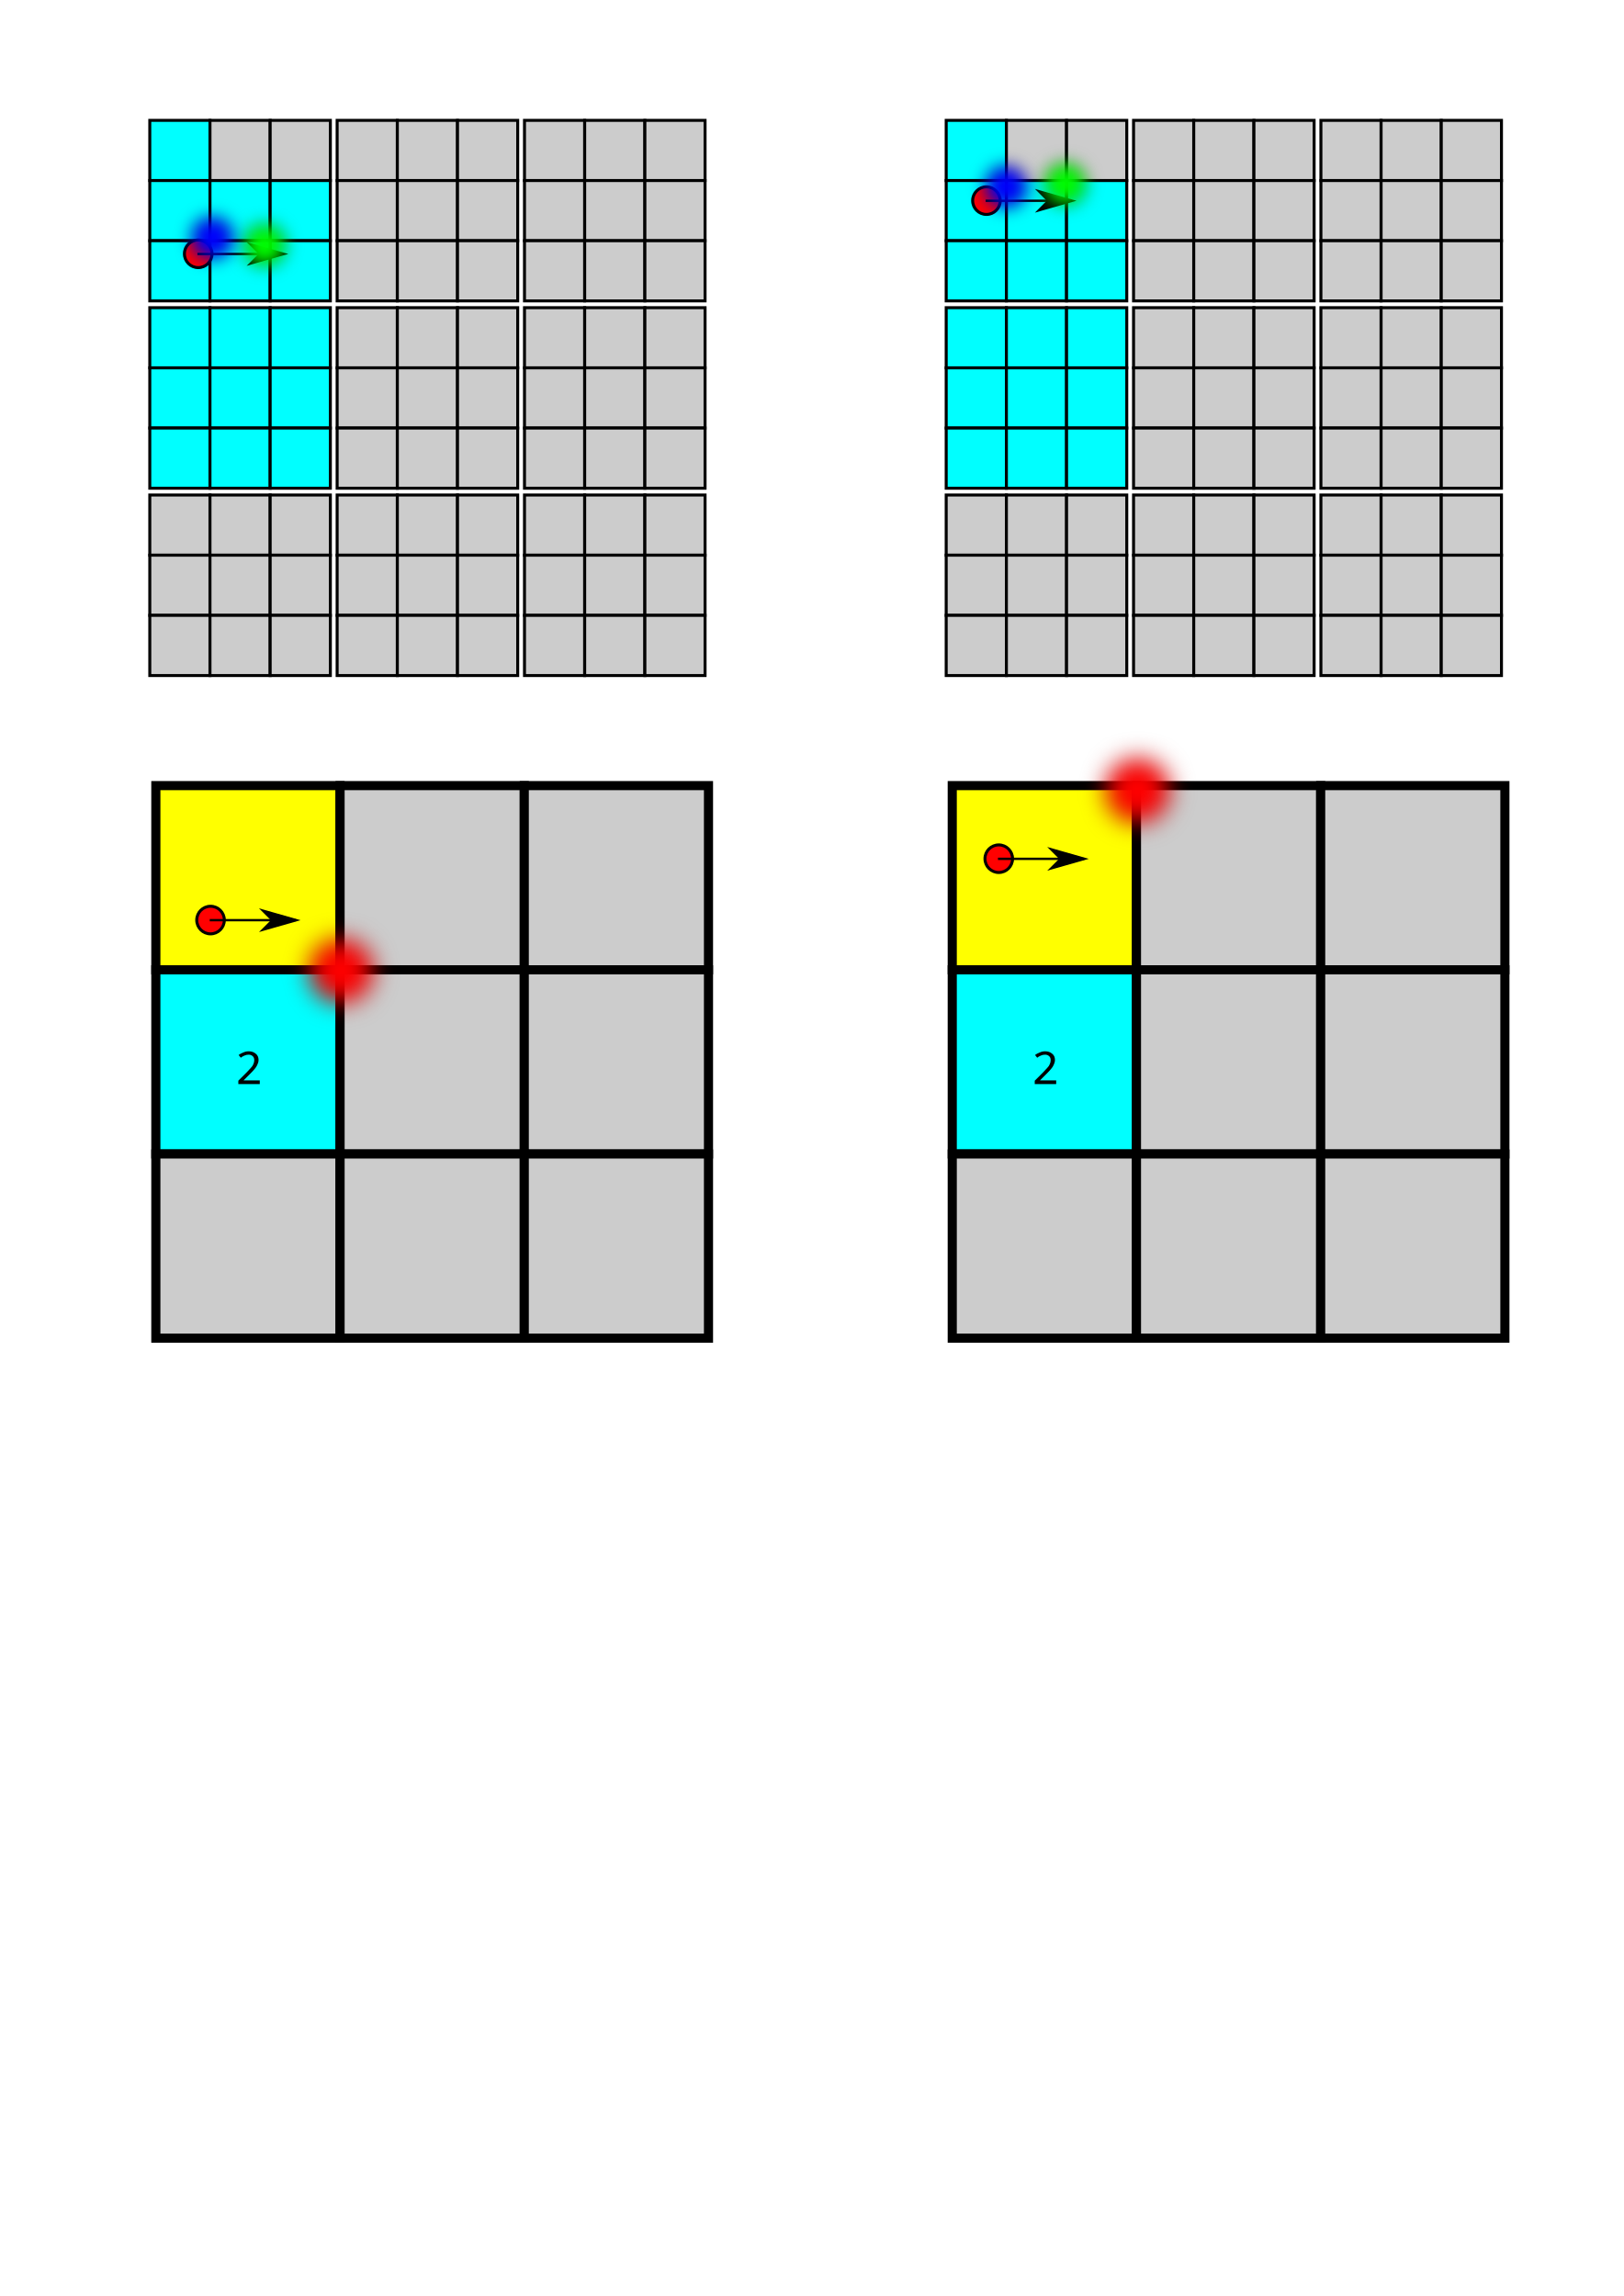
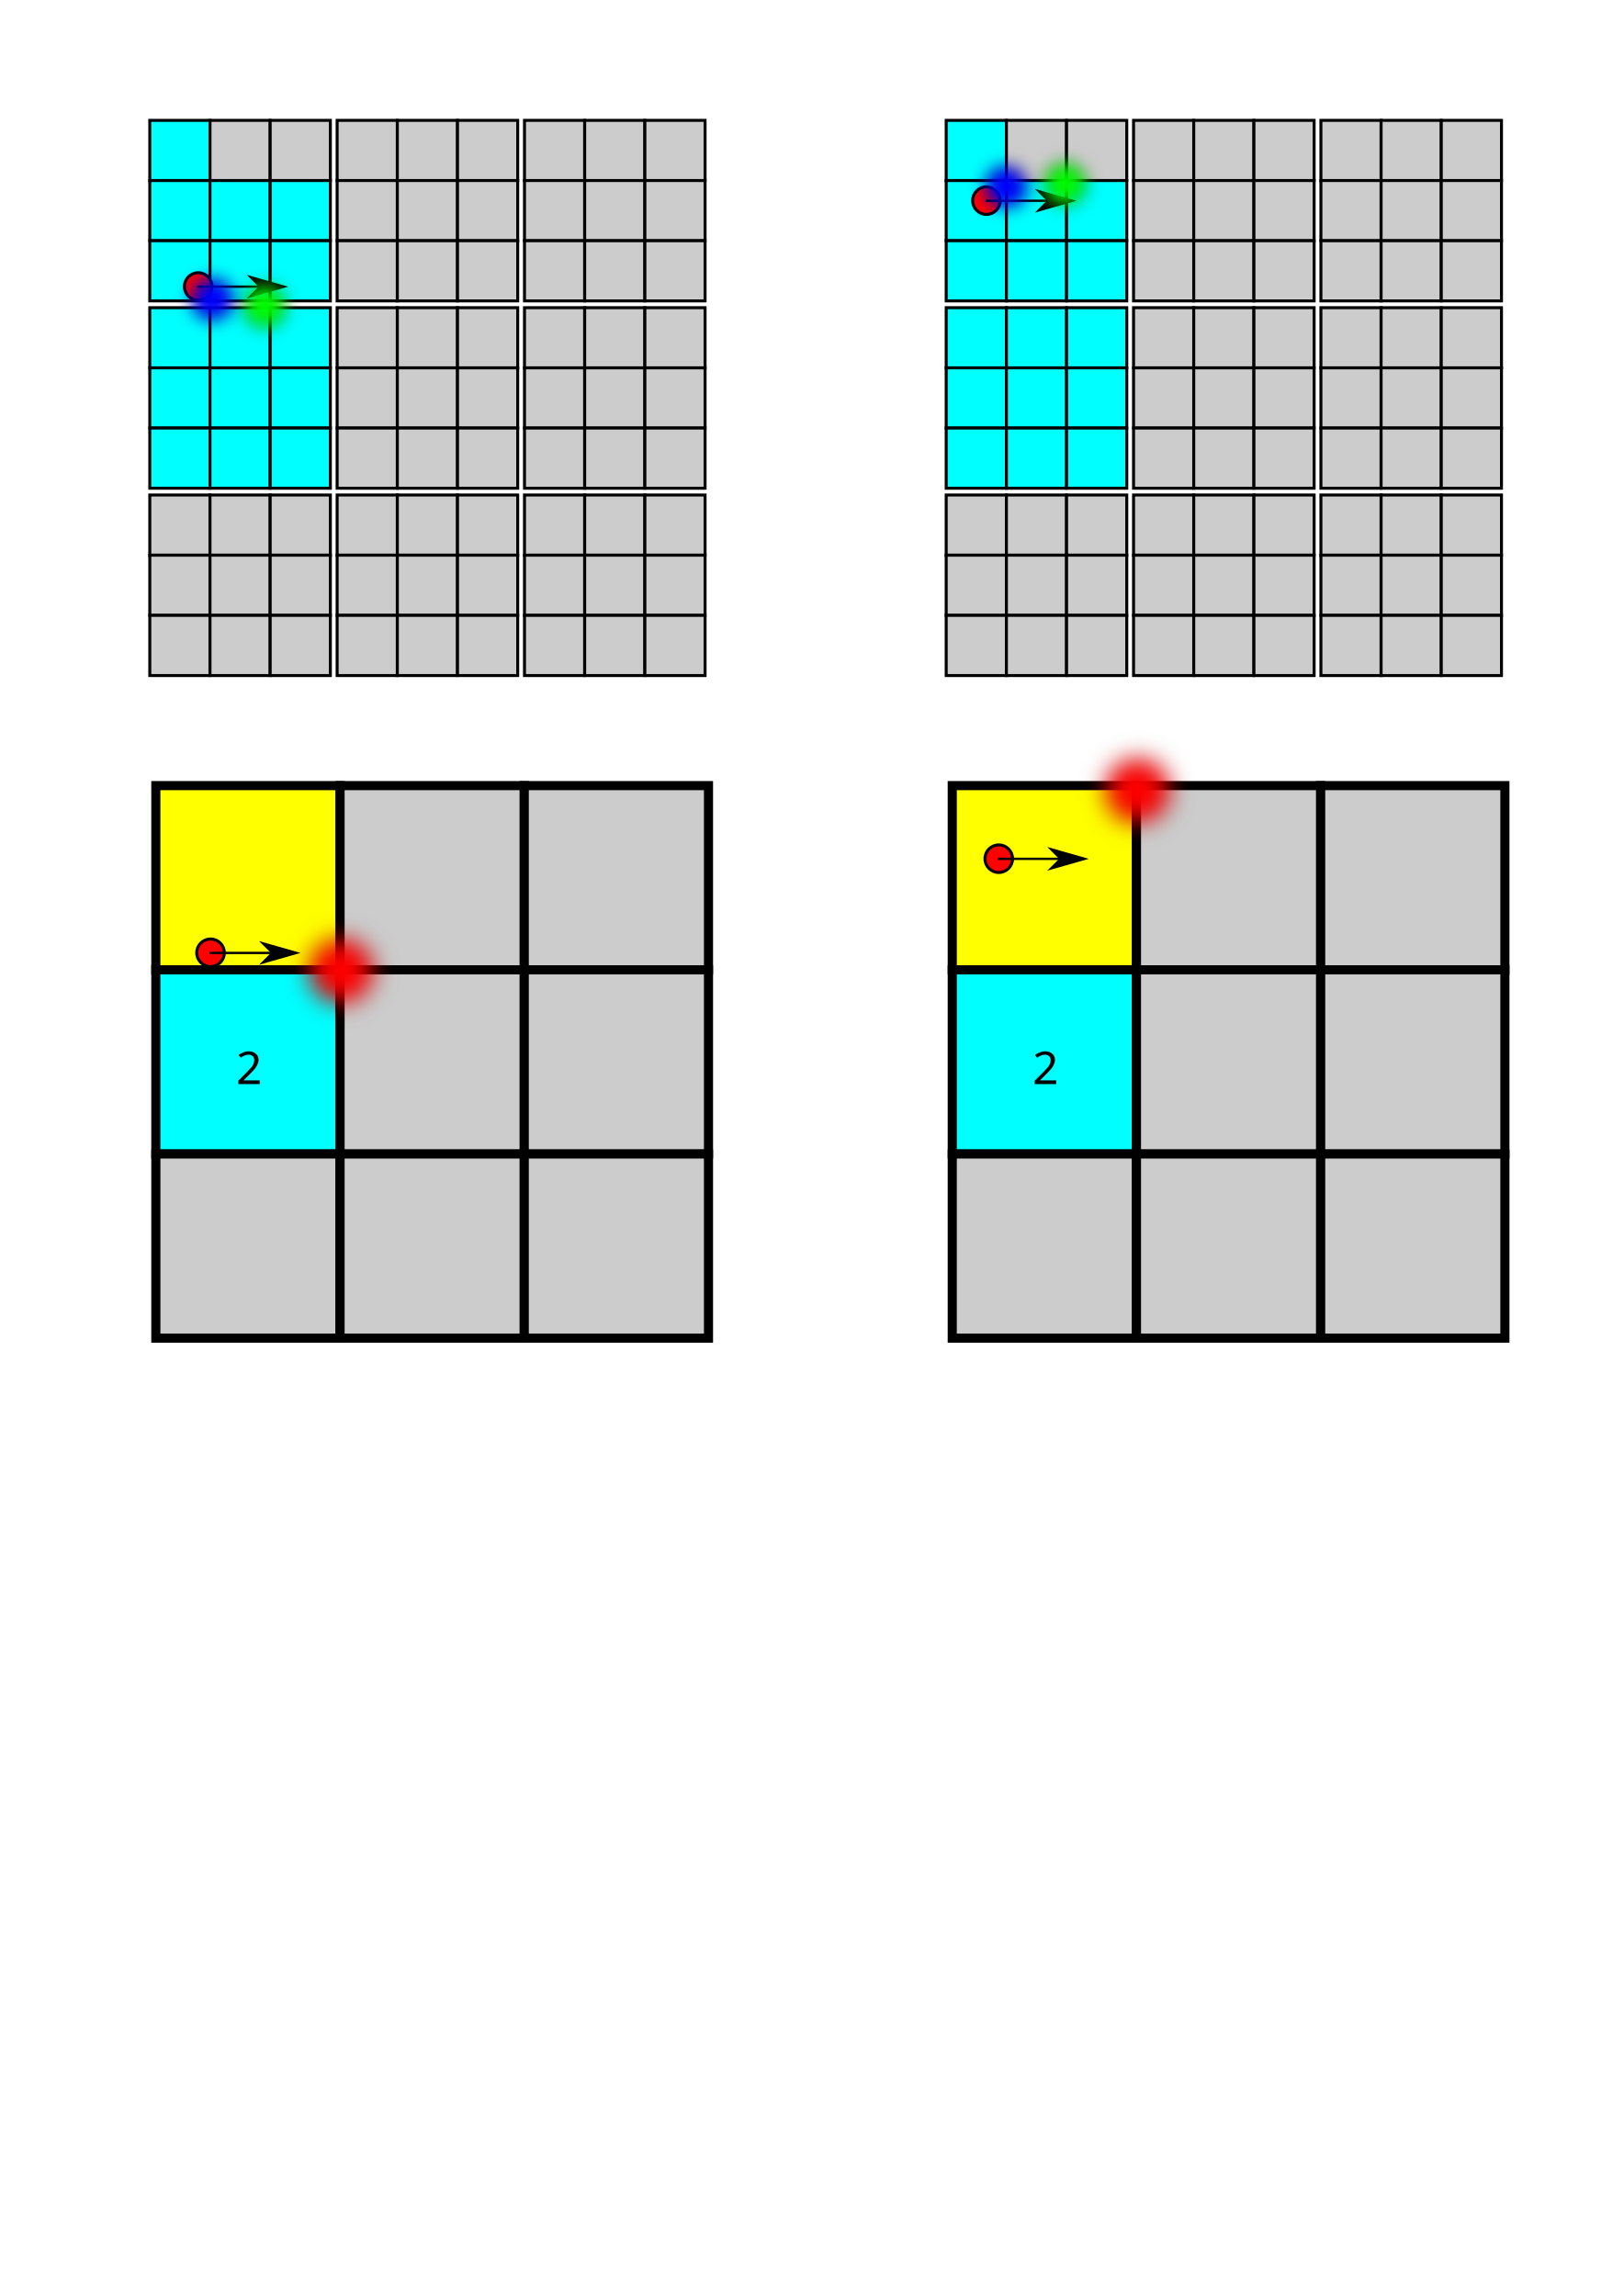
<svg xmlns="http://www.w3.org/2000/svg" width="210mm" height="297mm" viewBox="0 0 210 297" version="1.1" id="svg5">
  <defs id="defs2">
    <marker style="overflow:visible;" id="Arrow1Lend" refX="0.0" refY="0.0" orient="auto">
      <path transform="scale(0.8) rotate(180) translate(12.5,0)" style="fill-rule:evenodd;fill:context-stroke;stroke:context-stroke;stroke-width:1.0pt;" d="M 0.0,0.0 L 5.0,-5.0 L -12.5,0.0 L 5.0,5.0 L 0.0,0.0 z " id="path6634" />
    </marker>
    <marker style="overflow:visible" id="Arrow1Lend-2" refX="0" refY="0" orient="auto">
      <path transform="matrix(-0.8,0,0,-0.8,-10,0)" style="fill:context-stroke;fill-rule:evenodd;stroke:context-stroke;stroke-width:1pt" d="M 0,0 5,-5 -12.5,0 5,5 Z" id="path6634-2" />
    </marker>
    <marker style="overflow:visible" id="Arrow1Lend-2-5" refX="0" refY="0" orient="auto">
      <path transform="matrix(-0.8,0,0,-0.8,-10,0)" style="fill:context-stroke;fill-rule:evenodd;stroke:context-stroke;stroke-width:1pt" d="M 0,0 5,-5 -12.5,0 5,5 Z" id="path6634-2-9" />
    </marker>
    <filter style="color-interpolation-filters:sRGB" id="filter12536" x="-0.457" y="-0.457" width="1.915" height="1.915">
      <feGaussianBlur stdDeviation="0.6" id="feGaussianBlur12538" />
    </filter>
    <filter style="color-interpolation-filters:sRGB" id="filter13120" x="-0.498" y="-0.498" width="1.995" height="1.995">
      <feGaussianBlur stdDeviation="1.773" id="feGaussianBlur13122" />
    </filter>
    <marker style="overflow:visible" id="Arrow1Lend-2-3" refX="0" refY="0" orient="auto">
      <path transform="matrix(-0.8,0,0,-0.8,-10,0)" style="fill:context-stroke;fill-rule:evenodd;stroke:context-stroke;stroke-width:1pt" d="M 0,0 5,-5 -12.5,0 5,5 Z" id="path6634-2-5" />
    </marker>
    <marker style="overflow:visible" id="Arrow1Lend-2-5-6" refX="0" refY="0" orient="auto">
      <path transform="matrix(-0.8,0,0,-0.8,-10,0)" style="fill:context-stroke;fill-rule:evenodd;stroke:context-stroke;stroke-width:1pt" d="M 0,0 5,-5 -12.5,0 5,5 Z" id="path6634-2-9-2" />
    </marker>
    <filter style="color-interpolation-filters:sRGB" id="filter12536-9" x="-0.457" y="-0.457" width="1.915" height="1.915">
      <feGaussianBlur stdDeviation="0.6" id="feGaussianBlur12538-1" />
    </filter>
    <filter style="color-interpolation-filters:sRGB" id="filter13120-2" x="-0.498" y="-0.498" width="1.995" height="1.995">
      <feGaussianBlur stdDeviation="1.773" id="feGaussianBlur13122-7" />
    </filter>
    <filter style="color-interpolation-filters:sRGB" id="filter13120-2-7" x="-0.498" y="-0.498" width="1.995" height="1.995">
      <feGaussianBlur stdDeviation="1.773" id="feGaussianBlur13122-7-6" />
    </filter>
    <filter style="color-interpolation-filters:sRGB" id="filter13120-2-3" x="-0.498" y="-0.498" width="1.995" height="1.995">
      <feGaussianBlur stdDeviation="1.773" id="feGaussianBlur13122-7-65" />
    </filter>
  </defs>
  <g id="layer1">
    <g id="g1113" transform="matrix(0.8288978,0,0,0.8288978,3.281696,2.630959)">
      <rect style="fill:#00ffff;stroke:#000000;stroke-width:0.465" id="rect846" width="9.392" height="9.392" x="19.412" y="15.609" />
      <rect style="fill:#cccccc;stroke:#000000;stroke-width:0.465" id="rect846-3" width="9.392" height="9.392" x="28.804" y="15.609" />
      <rect style="fill:#cccccc;stroke:#000000;stroke-width:0.465" id="rect846-3-6" width="9.392" height="9.392" x="38.195" y="15.609" />
      <rect style="fill:#00ffff;stroke:#000000;stroke-width:0.465" id="rect846-7" width="9.392" height="9.392" x="19.412" y="25.001" />
      <rect style="fill:#00ffff;stroke:#000000;stroke-width:0.465" id="rect846-3-5" width="9.392" height="9.392" x="28.804" y="25.001" />
      <rect style="fill:#00ffff;stroke:#000000;stroke-width:0.465" id="rect846-3-6-3" width="9.392" height="9.392" x="38.195" y="25.001" />
      <rect style="fill:#00ffff;stroke:#000000;stroke-width:0.465" id="rect846-7-5" width="9.392" height="9.392" x="19.412" y="34.392" />
      <rect style="fill:#00ffff;stroke:#000000;stroke-width:0.465" id="rect846-3-5-6" width="9.392" height="9.392" x="28.804" y="34.392" />
      <rect style="fill:#00ffff;stroke:#000000;stroke-width:0.465" id="rect846-3-6-3-2" width="9.392" height="9.392" x="38.195" y="34.392" />
-       <g id="g10382" transform="translate(1.276796,-3.922629)">
+       <g id="g10382" transform="translate(1.276796,1.184554)">
        <circle style="fill:#ff0000;stroke:#000000;stroke-width:0.465" id="path6412" cx="25.692" cy="40.358" r="2.153" />
        <path style="fill:none;stroke:#000000;stroke-width:0.365;stroke-linecap:butt;stroke-linejoin:miter;stroke-miterlimit:4;stroke-dasharray:none;stroke-opacity:1;marker-end:url(#Arrow1Lend-2)" d="m 25.569,40.379 c 13.462,0 13.462,0 13.462,0" id="path6549" />
      </g>
    </g>
    <g id="g1113-9" transform="matrix(0.8288978,0,0,0.8288978,27.51273,2.630959)">
      <rect style="fill:#cccccc;stroke:#000000;stroke-width:0.465" id="rect846-1" width="9.392" height="9.392" x="19.412" y="15.609" />
      <rect style="fill:#cccccc;stroke:#000000;stroke-width:0.465" id="rect846-3-2" width="9.392" height="9.392" x="28.804" y="15.609" />
      <rect style="fill:#cccccc;stroke:#000000;stroke-width:0.465" id="rect846-3-6-7" width="9.392" height="9.392" x="38.195" y="15.609" />
      <rect style="fill:#cccccc;stroke:#000000;stroke-width:0.465" id="rect846-7-0" width="9.392" height="9.392" x="19.412" y="25.001" />
      <rect style="fill:#cccccc;stroke:#000000;stroke-width:0.465" id="rect846-3-5-9" width="9.392" height="9.392" x="28.804" y="25.001" />
      <rect style="fill:#cccccc;stroke:#000000;stroke-width:0.465" id="rect846-3-6-3-3" width="9.392" height="9.392" x="38.195" y="25.001" />
      <rect style="fill:#cccccc;stroke:#000000;stroke-width:0.465" id="rect846-7-5-6" width="9.392" height="9.392" x="19.412" y="34.392" />
      <rect style="fill:#cccccc;stroke:#000000;stroke-width:0.465" id="rect846-3-5-6-0" width="9.392" height="9.392" x="28.804" y="34.392" />
      <rect style="fill:#cccccc;stroke:#000000;stroke-width:0.465" id="rect846-3-6-3-2-6" width="9.392" height="9.392" x="38.195" y="34.392" />
    </g>
    <g id="g1113-2" transform="matrix(0.8288978,0,0,0.8288978,51.74377,2.630959)">
      <rect style="fill:#cccccc;stroke:#000000;stroke-width:0.465" id="rect846-6" width="9.392" height="9.392" x="19.412" y="15.609" />
      <rect style="fill:#cccccc;stroke:#000000;stroke-width:0.465" id="rect846-3-1" width="9.392" height="9.392" x="28.804" y="15.609" />
      <rect style="fill:#cccccc;stroke:#000000;stroke-width:0.465" id="rect846-3-6-8" width="9.392" height="9.392" x="38.195" y="15.609" />
      <rect style="fill:#cccccc;stroke:#000000;stroke-width:0.465" id="rect846-7-7" width="9.392" height="9.392" x="19.412" y="25.001" />
      <rect style="fill:#cccccc;stroke:#000000;stroke-width:0.465" id="rect846-3-5-92" width="9.392" height="9.392" x="28.804" y="25.001" />
      <rect style="fill:#cccccc;stroke:#000000;stroke-width:0.465" id="rect846-3-6-3-0" width="9.392" height="9.392" x="38.195" y="25.001" />
      <rect style="fill:#cccccc;stroke:#000000;stroke-width:0.465" id="rect846-7-5-2" width="9.392" height="9.392" x="19.412" y="34.392" />
      <rect style="fill:#cccccc;stroke:#000000;stroke-width:0.465" id="rect846-3-5-6-3" width="9.392" height="9.392" x="28.804" y="34.392" />
      <rect style="fill:#cccccc;stroke:#000000;stroke-width:0.465" id="rect846-3-6-3-2-7" width="9.392" height="9.392" x="38.195" y="34.392" />
    </g>
    <g id="g1113-5" transform="matrix(0.8288978,0,0,0.8288978,3.281694,26.862)" style="fill:#00ffff">
      <rect style="fill:#00ffff;stroke:#000000;stroke-width:0.465" id="rect846-9" width="9.392" height="9.392" x="19.412" y="15.609" />
      <rect style="fill:#00ffff;stroke:#000000;stroke-width:0.465" id="rect846-3-22" width="9.392" height="9.392" x="28.804" y="15.609" />
      <rect style="fill:#00ffff;stroke:#000000;stroke-width:0.465" id="rect846-3-6-89" width="9.392" height="9.392" x="38.195" y="15.609" />
      <rect style="fill:#00ffff;stroke:#000000;stroke-width:0.465" id="rect846-7-73" width="9.392" height="9.392" x="19.412" y="25.001" />
      <rect style="fill:#00ffff;stroke:#000000;stroke-width:0.465" id="rect846-3-5-61" width="9.392" height="9.392" x="28.804" y="25.001" />
      <rect style="fill:#00ffff;stroke:#000000;stroke-width:0.465" id="rect846-3-6-3-29" width="9.392" height="9.392" x="38.195" y="25.001" />
      <rect style="fill:#00ffff;stroke:#000000;stroke-width:0.465" id="rect846-7-5-3" width="9.392" height="9.392" x="19.412" y="34.392" />
      <rect style="fill:#00ffff;stroke:#000000;stroke-width:0.465" id="rect846-3-5-6-1" width="9.392" height="9.392" x="28.804" y="34.392" />
      <rect style="fill:#00ffff;stroke:#000000;stroke-width:0.465" id="rect846-3-6-3-2-9" width="9.392" height="9.392" x="38.195" y="34.392" />
    </g>
    <g id="g1113-9-4" transform="matrix(0.8288978,0,0,0.8288978,27.51273,26.862)">
      <rect style="fill:#cccccc;stroke:#000000;stroke-width:0.465" id="rect846-1-7" width="9.392" height="9.392" x="19.412" y="15.609" />
      <rect style="fill:#cccccc;stroke:#000000;stroke-width:0.465" id="rect846-3-2-8" width="9.392" height="9.392" x="28.804" y="15.609" />
      <rect style="fill:#cccccc;stroke:#000000;stroke-width:0.465" id="rect846-3-6-7-4" width="9.392" height="9.392" x="38.195" y="15.609" />
      <rect style="fill:#cccccc;stroke:#000000;stroke-width:0.465" id="rect846-7-0-5" width="9.392" height="9.392" x="19.412" y="25.001" />
      <rect style="fill:#cccccc;stroke:#000000;stroke-width:0.465" id="rect846-3-5-9-0" width="9.392" height="9.392" x="28.804" y="25.001" />
      <rect style="fill:#cccccc;stroke:#000000;stroke-width:0.465" id="rect846-3-6-3-3-3" width="9.392" height="9.392" x="38.195" y="25.001" />
      <rect style="fill:#cccccc;stroke:#000000;stroke-width:0.465" id="rect846-7-5-6-6" width="9.392" height="9.392" x="19.412" y="34.392" />
      <rect style="fill:#cccccc;stroke:#000000;stroke-width:0.465" id="rect846-3-5-6-0-1" width="9.392" height="9.392" x="28.804" y="34.392" />
      <rect style="fill:#cccccc;stroke:#000000;stroke-width:0.465" id="rect846-3-6-3-2-6-0" width="9.392" height="9.392" x="38.195" y="34.392" />
    </g>
    <g id="g1113-2-6" transform="matrix(0.8288978,0,0,0.8288978,51.74377,26.862)">
      <rect style="fill:#cccccc;stroke:#000000;stroke-width:0.465" id="rect846-6-3" width="9.392" height="9.392" x="19.412" y="15.609" />
      <rect style="fill:#cccccc;stroke:#000000;stroke-width:0.465" id="rect846-3-1-2" width="9.392" height="9.392" x="28.804" y="15.609" />
      <rect style="fill:#cccccc;stroke:#000000;stroke-width:0.465" id="rect846-3-6-8-0" width="9.392" height="9.392" x="38.195" y="15.609" />
      <rect style="fill:#cccccc;stroke:#000000;stroke-width:0.465" id="rect846-7-7-6" width="9.392" height="9.392" x="19.412" y="25.001" />
      <rect style="fill:#cccccc;stroke:#000000;stroke-width:0.465" id="rect846-3-5-92-1" width="9.392" height="9.392" x="28.804" y="25.001" />
      <rect style="fill:#cccccc;stroke:#000000;stroke-width:0.465" id="rect846-3-6-3-0-5" width="9.392" height="9.392" x="38.195" y="25.001" />
      <rect style="fill:#cccccc;stroke:#000000;stroke-width:0.465" id="rect846-7-5-2-5" width="9.392" height="9.392" x="19.412" y="34.392" />
      <rect style="fill:#cccccc;stroke:#000000;stroke-width:0.465" id="rect846-3-5-6-3-4" width="9.392" height="9.392" x="28.804" y="34.392" />
      <rect style="fill:#cccccc;stroke:#000000;stroke-width:0.465" id="rect846-3-6-3-2-7-7" width="9.392" height="9.392" x="38.195" y="34.392" />
    </g>
    <g id="g1113-6" transform="matrix(0.8288978,0,0,0.8288978,3.281693,51.09304)">
      <rect style="fill:#cccccc;stroke:#000000;stroke-width:0.465" id="rect846-5" width="9.392" height="9.392" x="19.412" y="15.609" />
      <rect style="fill:#cccccc;stroke:#000000;stroke-width:0.465" id="rect846-3-69" width="9.392" height="9.392" x="28.804" y="15.609" />
      <rect style="fill:#cccccc;stroke:#000000;stroke-width:0.465" id="rect846-3-6-37" width="9.392" height="9.392" x="38.195" y="15.609" />
      <rect style="fill:#cccccc;stroke:#000000;stroke-width:0.465" id="rect846-7-4" width="9.392" height="9.392" x="19.412" y="25.001" />
      <rect style="fill:#cccccc;stroke:#000000;stroke-width:0.465" id="rect846-3-5-5" width="9.392" height="9.392" x="28.804" y="25.001" />
      <rect style="fill:#cccccc;stroke:#000000;stroke-width:0.465" id="rect846-3-6-3-25" width="9.392" height="9.392" x="38.195" y="25.001" />
      <rect style="fill:#cccccc;stroke:#000000;stroke-width:0.465" id="rect846-7-5-4" width="9.392" height="9.392" x="19.412" y="34.392" />
      <rect style="fill:#cccccc;stroke:#000000;stroke-width:0.465" id="rect846-3-5-6-7" width="9.392" height="9.392" x="28.804" y="34.392" />
      <rect style="fill:#cccccc;stroke:#000000;stroke-width:0.465" id="rect846-3-6-3-2-4" width="9.392" height="9.392" x="38.195" y="34.392" />
    </g>
    <g id="g1113-9-43" transform="matrix(0.8288978,0,0,0.8288978,27.51273,51.09304)">
      <rect style="fill:#cccccc;stroke:#000000;stroke-width:0.465" id="rect846-1-0" width="9.392" height="9.392" x="19.412" y="15.609" />
      <rect style="fill:#cccccc;stroke:#000000;stroke-width:0.465" id="rect846-3-2-7" width="9.392" height="9.392" x="28.804" y="15.609" />
      <rect style="fill:#cccccc;stroke:#000000;stroke-width:0.465" id="rect846-3-6-7-8" width="9.392" height="9.392" x="38.195" y="15.609" />
      <rect style="fill:#cccccc;stroke:#000000;stroke-width:0.465" id="rect846-7-0-6" width="9.392" height="9.392" x="19.412" y="25.001" />
      <rect style="fill:#cccccc;stroke:#000000;stroke-width:0.465" id="rect846-3-5-9-8" width="9.392" height="9.392" x="28.804" y="25.001" />
      <rect style="fill:#cccccc;stroke:#000000;stroke-width:0.465" id="rect846-3-6-3-3-8" width="9.392" height="9.392" x="38.195" y="25.001" />
      <rect style="fill:#cccccc;stroke:#000000;stroke-width:0.465" id="rect846-7-5-6-4" width="9.392" height="9.392" x="19.412" y="34.392" />
      <rect style="fill:#cccccc;stroke:#000000;stroke-width:0.465" id="rect846-3-5-6-0-3" width="9.392" height="9.392" x="28.804" y="34.392" />
      <rect style="fill:#cccccc;stroke:#000000;stroke-width:0.465" id="rect846-3-6-3-2-6-1" width="9.392" height="9.392" x="38.195" y="34.392" />
    </g>
    <g id="g1113-2-4" transform="matrix(0.8288978,0,0,0.8288978,51.74377,51.09304)">
      <rect style="fill:#cccccc;stroke:#000000;stroke-width:0.465" id="rect846-6-9" width="9.392" height="9.392" x="19.412" y="15.609" />
      <rect style="fill:#cccccc;stroke:#000000;stroke-width:0.465" id="rect846-3-1-20" width="9.392" height="9.392" x="28.804" y="15.609" />
      <rect style="fill:#cccccc;stroke:#000000;stroke-width:0.465" id="rect846-3-6-8-6" width="9.392" height="9.392" x="38.195" y="15.609" />
      <rect style="fill:#cccccc;stroke:#000000;stroke-width:0.465" id="rect846-7-7-8" width="9.392" height="9.392" x="19.412" y="25.001" />
      <rect style="fill:#cccccc;stroke:#000000;stroke-width:0.465" id="rect846-3-5-92-9" width="9.392" height="9.392" x="28.804" y="25.001" />
      <rect style="fill:#cccccc;stroke:#000000;stroke-width:0.465" id="rect846-3-6-3-0-2" width="9.392" height="9.392" x="38.195" y="25.001" />
      <rect style="fill:#cccccc;stroke:#000000;stroke-width:0.465" id="rect846-7-5-2-6" width="9.392" height="9.392" x="19.412" y="34.392" />
      <rect style="fill:#cccccc;stroke:#000000;stroke-width:0.465" id="rect846-3-5-6-3-6" width="9.392" height="9.392" x="28.804" y="34.392" />
      <rect style="fill:#cccccc;stroke:#000000;stroke-width:0.465" id="rect846-3-6-3-2-7-4" width="9.392" height="9.392" x="38.195" y="34.392" />
    </g>
    <g id="g1113-6-9" transform="matrix(2.536861,0,0,2.536861,-29.09019,62.02529)">
      <rect style="fill:#ffff00;stroke:#000000;stroke-width:0.465" id="rect846-5-5" width="9.392" height="9.392" x="19.412" y="15.609" />
-       <g id="g10382-4" transform="matrix(0.3267416,0,0,0.3267416,13.80586,9.277943)">
+       <g id="g10382-4" transform="matrix(0.3267416,0,0,0.3267416,13.80586,10.94667)">
        <circle style="fill:#ff0000;stroke:#000000;stroke-width:0.465" id="path6412-9" cx="25.692" cy="40.358" r="2.153" />
        <path style="fill:none;stroke:#000000;stroke-width:0.365;stroke-linecap:butt;stroke-linejoin:miter;stroke-miterlimit:4;stroke-dasharray:none;stroke-opacity:1;marker-end:url(#Arrow1Lend-2-5)" d="m 25.569,40.379 c 13.462,0 13.462,0 13.462,0" id="path6549-0" />
      </g>
      <rect style="fill:#cccccc;stroke:#000000;stroke-width:0.465" id="rect846-3-69-0" width="9.392" height="9.392" x="28.804" y="15.609" />
      <rect style="fill:#cccccc;stroke:#000000;stroke-width:0.465" id="rect846-3-6-37-4" width="9.392" height="9.392" x="38.195" y="15.609" />
      <rect style="fill:#00ffff;stroke:#000000;stroke-width:0.465" id="rect846-7-4-8" width="9.392" height="9.392" x="19.412" y="25.001" />
      <rect style="fill:#cccccc;stroke:#000000;stroke-width:0.465" id="rect846-3-5-5-7" width="9.392" height="9.392" x="28.804" y="25.001" />
      <rect style="fill:#cccccc;stroke:#000000;stroke-width:0.465" id="rect846-3-6-3-25-1" width="9.392" height="9.392" x="38.195" y="25.001" />
      <rect style="fill:#cccccc;stroke:#000000;stroke-width:0.465" id="rect846-7-5-4-7" width="9.392" height="9.392" x="19.412" y="34.392" />
      <rect style="fill:#cccccc;stroke:#000000;stroke-width:0.465" id="rect846-3-5-6-7-2" width="9.392" height="9.392" x="28.804" y="34.392" />
      <rect style="fill:#cccccc;stroke:#000000;stroke-width:0.465" id="rect846-3-6-3-2-4-7" width="9.392" height="9.392" x="38.195" y="34.392" />
      <text xml:space="preserve" style="font-size:2.305px;line-height:1.25;font-family:sans-serif;stroke-width:0.086" x="23.509" y="30.829" id="text5064">
        <tspan id="tspan5062" style="stroke-width:0.086" x="23.509" y="30.829">2</tspan>
      </text>
      <circle style="fill:#ff0000;stroke:#000000;stroke-width:0.075;stroke-miterlimit:4;stroke-dasharray:none;filter:url(#filter12536)" id="path12432" cx="28.859" cy="25.051" r="1.615" />
    </g>
    <text xml:space="preserve" style="font-size:7.056px;line-height:1.25;font-family:sans-serif;stroke-width:0.265" x="145.239" y="42.804" id="text8714">
      <tspan style="stroke-width:0.265" x="145.239" y="42.804" id="tspan12584" />
    </text>
-     <circle style="fill:#00ff00;stroke:#000000;stroke-width:0.365;stroke-miterlimit:4;stroke-dasharray:none;filter:url(#filter13120)" id="path13096" cx="37.343" cy="35.078" r="4.46" transform="matrix(0.5920283,0,0,0.5920283,12.12714,10.93991)" />
+     <circle style="fill:#00ff00;stroke:#000000;stroke-width:0.365;stroke-miterlimit:4;stroke-dasharray:none;filter:url(#filter13120)" id="path13096" cx="37.343" cy="35.078" r="4.46" transform="matrix(0.5920283,0,0,0.5920283,12.12714,18.87742)" />
    <g id="g1113-0" transform="matrix(0.8288978,0,0,0.8288978,106.2846,2.630959)">
      <rect style="fill:#00ffff;stroke:#000000;stroke-width:0.465" id="rect846-93" width="9.392" height="9.392" x="19.412" y="15.609" />
      <rect style="fill:#cccccc;stroke:#000000;stroke-width:0.465" id="rect846-3-60" width="9.392" height="9.392" x="28.804" y="15.609" />
      <rect style="fill:#cccccc;stroke:#000000;stroke-width:0.465" id="rect846-3-6-6" width="9.392" height="9.392" x="38.195" y="15.609" />
      <rect style="fill:#00ffff;stroke:#000000;stroke-width:0.465" id="rect846-7-2" width="9.392" height="9.392" x="19.412" y="25.001" />
      <rect style="fill:#00ffff;stroke:#000000;stroke-width:0.465" id="rect846-3-5-618" width="9.392" height="9.392" x="28.804" y="25.001" />
      <rect style="fill:#00ffff;stroke:#000000;stroke-width:0.465" id="rect846-3-6-3-7" width="9.392" height="9.392" x="38.195" y="25.001" />
      <rect style="fill:#00ffff;stroke:#000000;stroke-width:0.465" id="rect846-7-5-9" width="9.392" height="9.392" x="19.412" y="34.392" />
      <rect style="fill:#00ffff;stroke:#000000;stroke-width:0.465" id="rect846-3-5-6-2" width="9.392" height="9.392" x="28.804" y="34.392" />
      <rect style="fill:#00ffff;stroke:#000000;stroke-width:0.465" id="rect846-3-6-3-2-0" width="9.392" height="9.392" x="38.195" y="34.392" />
      <g id="g10382-2" transform="translate(0,-12.2218)">
        <circle style="fill:#ff0000;stroke:#000000;stroke-width:0.465" id="path6412-3" cx="25.692" cy="40.358" r="2.153" />
        <path style="fill:none;stroke:#000000;stroke-width:0.365;stroke-linecap:butt;stroke-linejoin:miter;stroke-miterlimit:4;stroke-dasharray:none;stroke-opacity:1;marker-end:url(#Arrow1Lend-2-3)" d="m 25.569,40.379 c 13.462,0 13.462,0 13.462,0" id="path6549-7" />
      </g>
    </g>
    <g id="g1113-9-5" transform="matrix(0.8288978,0,0,0.8288978,130.5157,2.630959)">
      <rect style="fill:#cccccc;stroke:#000000;stroke-width:0.465" id="rect846-1-9" width="9.392" height="9.392" x="19.412" y="15.609" />
      <rect style="fill:#cccccc;stroke:#000000;stroke-width:0.465" id="rect846-3-2-2" width="9.392" height="9.392" x="28.804" y="15.609" />
      <rect style="fill:#cccccc;stroke:#000000;stroke-width:0.465" id="rect846-3-6-7-2" width="9.392" height="9.392" x="38.195" y="15.609" />
      <rect style="fill:#cccccc;stroke:#000000;stroke-width:0.465" id="rect846-7-0-8" width="9.392" height="9.392" x="19.412" y="25.001" />
      <rect style="fill:#cccccc;stroke:#000000;stroke-width:0.465" id="rect846-3-5-9-9" width="9.392" height="9.392" x="28.804" y="25.001" />
      <rect style="fill:#cccccc;stroke:#000000;stroke-width:0.465" id="rect846-3-6-3-3-7" width="9.392" height="9.392" x="38.195" y="25.001" />
      <rect style="fill:#cccccc;stroke:#000000;stroke-width:0.465" id="rect846-7-5-6-3" width="9.392" height="9.392" x="19.412" y="34.392" />
      <rect style="fill:#cccccc;stroke:#000000;stroke-width:0.465" id="rect846-3-5-6-0-6" width="9.392" height="9.392" x="28.804" y="34.392" />
      <rect style="fill:#cccccc;stroke:#000000;stroke-width:0.465" id="rect846-3-6-3-2-6-12" width="9.392" height="9.392" x="38.195" y="34.392" />
    </g>
    <g id="g1113-2-9" transform="matrix(0.8288978,0,0,0.8288978,154.7467,2.630959)">
      <rect style="fill:#cccccc;stroke:#000000;stroke-width:0.465" id="rect846-6-31" width="9.392" height="9.392" x="19.412" y="15.609" />
      <rect style="fill:#cccccc;stroke:#000000;stroke-width:0.465" id="rect846-3-1-9" width="9.392" height="9.392" x="28.804" y="15.609" />
      <rect style="fill:#cccccc;stroke:#000000;stroke-width:0.465" id="rect846-3-6-8-4" width="9.392" height="9.392" x="38.195" y="15.609" />
      <rect style="fill:#cccccc;stroke:#000000;stroke-width:0.465" id="rect846-7-7-7" width="9.392" height="9.392" x="19.412" y="25.001" />
      <rect style="fill:#cccccc;stroke:#000000;stroke-width:0.465" id="rect846-3-5-92-8" width="9.392" height="9.392" x="28.804" y="25.001" />
      <rect style="fill:#cccccc;stroke:#000000;stroke-width:0.465" id="rect846-3-6-3-0-4" width="9.392" height="9.392" x="38.195" y="25.001" />
      <rect style="fill:#cccccc;stroke:#000000;stroke-width:0.465" id="rect846-7-5-2-50" width="9.392" height="9.392" x="19.412" y="34.392" />
      <rect style="fill:#cccccc;stroke:#000000;stroke-width:0.465" id="rect846-3-5-6-3-3" width="9.392" height="9.392" x="28.804" y="34.392" />
      <rect style="fill:#cccccc;stroke:#000000;stroke-width:0.465" id="rect846-3-6-3-2-7-6" width="9.392" height="9.392" x="38.195" y="34.392" />
    </g>
    <g id="g1113-5-1" transform="matrix(0.8288978,0,0,0.8288978,106.2846,26.862)" style="fill:#00ffff">
      <rect style="fill:#00ffff;stroke:#000000;stroke-width:0.465" id="rect846-9-0" width="9.392" height="9.392" x="19.412" y="15.609" />
      <rect style="fill:#00ffff;stroke:#000000;stroke-width:0.465" id="rect846-3-22-6" width="9.392" height="9.392" x="28.804" y="15.609" />
      <rect style="fill:#00ffff;stroke:#000000;stroke-width:0.465" id="rect846-3-6-89-3" width="9.392" height="9.392" x="38.195" y="15.609" />
      <rect style="fill:#00ffff;stroke:#000000;stroke-width:0.465" id="rect846-7-73-2" width="9.392" height="9.392" x="19.412" y="25.001" />
      <rect style="fill:#00ffff;stroke:#000000;stroke-width:0.465" id="rect846-3-5-61-0" width="9.392" height="9.392" x="28.804" y="25.001" />
      <rect style="fill:#00ffff;stroke:#000000;stroke-width:0.465" id="rect846-3-6-3-29-6" width="9.392" height="9.392" x="38.195" y="25.001" />
      <rect style="fill:#00ffff;stroke:#000000;stroke-width:0.465" id="rect846-7-5-3-1" width="9.392" height="9.392" x="19.412" y="34.392" />
      <rect style="fill:#00ffff;stroke:#000000;stroke-width:0.465" id="rect846-3-5-6-1-5" width="9.392" height="9.392" x="28.804" y="34.392" />
      <rect style="fill:#00ffff;stroke:#000000;stroke-width:0.465" id="rect846-3-6-3-2-9-5" width="9.392" height="9.392" x="38.195" y="34.392" />
    </g>
    <g id="g1113-9-4-4" transform="matrix(0.8288978,0,0,0.8288978,130.5157,26.862)">
      <rect style="fill:#cccccc;stroke:#000000;stroke-width:0.465" id="rect846-1-7-7" width="9.392" height="9.392" x="19.412" y="15.609" />
      <rect style="fill:#cccccc;stroke:#000000;stroke-width:0.465" id="rect846-3-2-8-6" width="9.392" height="9.392" x="28.804" y="15.609" />
      <rect style="fill:#cccccc;stroke:#000000;stroke-width:0.465" id="rect846-3-6-7-4-5" width="9.392" height="9.392" x="38.195" y="15.609" />
      <rect style="fill:#cccccc;stroke:#000000;stroke-width:0.465" id="rect846-7-0-5-6" width="9.392" height="9.392" x="19.412" y="25.001" />
      <rect style="fill:#cccccc;stroke:#000000;stroke-width:0.465" id="rect846-3-5-9-0-9" width="9.392" height="9.392" x="28.804" y="25.001" />
      <rect style="fill:#cccccc;stroke:#000000;stroke-width:0.465" id="rect846-3-6-3-3-3-3" width="9.392" height="9.392" x="38.195" y="25.001" />
      <rect style="fill:#cccccc;stroke:#000000;stroke-width:0.465" id="rect846-7-5-6-6-7" width="9.392" height="9.392" x="19.412" y="34.392" />
      <rect style="fill:#cccccc;stroke:#000000;stroke-width:0.465" id="rect846-3-5-6-0-1-4" width="9.392" height="9.392" x="28.804" y="34.392" />
      <rect style="fill:#cccccc;stroke:#000000;stroke-width:0.465" id="rect846-3-6-3-2-6-0-5" width="9.392" height="9.392" x="38.195" y="34.392" />
    </g>
    <g id="g1113-2-6-2" transform="matrix(0.8288978,0,0,0.8288978,154.7467,26.862)">
      <rect style="fill:#cccccc;stroke:#000000;stroke-width:0.465" id="rect846-6-3-5" width="9.392" height="9.392" x="19.412" y="15.609" />
      <rect style="fill:#cccccc;stroke:#000000;stroke-width:0.465" id="rect846-3-1-2-4" width="9.392" height="9.392" x="28.804" y="15.609" />
      <rect style="fill:#cccccc;stroke:#000000;stroke-width:0.465" id="rect846-3-6-8-0-7" width="9.392" height="9.392" x="38.195" y="15.609" />
      <rect style="fill:#cccccc;stroke:#000000;stroke-width:0.465" id="rect846-7-7-6-4" width="9.392" height="9.392" x="19.412" y="25.001" />
      <rect style="fill:#cccccc;stroke:#000000;stroke-width:0.465" id="rect846-3-5-92-1-4" width="9.392" height="9.392" x="28.804" y="25.001" />
      <rect style="fill:#cccccc;stroke:#000000;stroke-width:0.465" id="rect846-3-6-3-0-5-3" width="9.392" height="9.392" x="38.195" y="25.001" />
      <rect style="fill:#cccccc;stroke:#000000;stroke-width:0.465" id="rect846-7-5-2-5-0" width="9.392" height="9.392" x="19.412" y="34.392" />
      <rect style="fill:#cccccc;stroke:#000000;stroke-width:0.465" id="rect846-3-5-6-3-4-7" width="9.392" height="9.392" x="28.804" y="34.392" />
      <rect style="fill:#cccccc;stroke:#000000;stroke-width:0.465" id="rect846-3-6-3-2-7-7-8" width="9.392" height="9.392" x="38.195" y="34.392" />
    </g>
    <g id="g1113-6-6" transform="matrix(0.8288978,0,0,0.8288978,106.2846,51.09304)">
      <rect style="fill:#cccccc;stroke:#000000;stroke-width:0.465" id="rect846-5-8" width="9.392" height="9.392" x="19.412" y="15.609" />
      <rect style="fill:#cccccc;stroke:#000000;stroke-width:0.465" id="rect846-3-69-8" width="9.392" height="9.392" x="28.804" y="15.609" />
      <rect style="fill:#cccccc;stroke:#000000;stroke-width:0.465" id="rect846-3-6-37-43" width="9.392" height="9.392" x="38.195" y="15.609" />
      <rect style="fill:#cccccc;stroke:#000000;stroke-width:0.465" id="rect846-7-4-1" width="9.392" height="9.392" x="19.412" y="25.001" />
      <rect style="fill:#cccccc;stroke:#000000;stroke-width:0.465" id="rect846-3-5-5-4" width="9.392" height="9.392" x="28.804" y="25.001" />
      <rect style="fill:#cccccc;stroke:#000000;stroke-width:0.465" id="rect846-3-6-3-25-9" width="9.392" height="9.392" x="38.195" y="25.001" />
      <rect style="fill:#cccccc;stroke:#000000;stroke-width:0.465" id="rect846-7-5-4-2" width="9.392" height="9.392" x="19.412" y="34.392" />
      <rect style="fill:#cccccc;stroke:#000000;stroke-width:0.465" id="rect846-3-5-6-7-0" width="9.392" height="9.392" x="28.804" y="34.392" />
      <rect style="fill:#cccccc;stroke:#000000;stroke-width:0.465" id="rect846-3-6-3-2-4-6" width="9.392" height="9.392" x="38.195" y="34.392" />
    </g>
    <g id="g1113-9-43-8" transform="matrix(0.8288978,0,0,0.8288978,130.5157,51.09304)">
      <rect style="fill:#cccccc;stroke:#000000;stroke-width:0.465" id="rect846-1-0-9" width="9.392" height="9.392" x="19.412" y="15.609" />
      <rect style="fill:#cccccc;stroke:#000000;stroke-width:0.465" id="rect846-3-2-7-2" width="9.392" height="9.392" x="28.804" y="15.609" />
      <rect style="fill:#cccccc;stroke:#000000;stroke-width:0.465" id="rect846-3-6-7-8-6" width="9.392" height="9.392" x="38.195" y="15.609" />
      <rect style="fill:#cccccc;stroke:#000000;stroke-width:0.465" id="rect846-7-0-6-6" width="9.392" height="9.392" x="19.412" y="25.001" />
      <rect style="fill:#cccccc;stroke:#000000;stroke-width:0.465" id="rect846-3-5-9-8-4" width="9.392" height="9.392" x="28.804" y="25.001" />
      <rect style="fill:#cccccc;stroke:#000000;stroke-width:0.465" id="rect846-3-6-3-3-8-9" width="9.392" height="9.392" x="38.195" y="25.001" />
      <rect style="fill:#cccccc;stroke:#000000;stroke-width:0.465" id="rect846-7-5-6-4-5" width="9.392" height="9.392" x="19.412" y="34.392" />
      <rect style="fill:#cccccc;stroke:#000000;stroke-width:0.465" id="rect846-3-5-6-0-3-0" width="9.392" height="9.392" x="28.804" y="34.392" />
      <rect style="fill:#cccccc;stroke:#000000;stroke-width:0.465" id="rect846-3-6-3-2-6-1-4" width="9.392" height="9.392" x="38.195" y="34.392" />
    </g>
    <g id="g1113-2-4-8" transform="matrix(0.8288978,0,0,0.8288978,154.7467,51.09304)">
      <rect style="fill:#cccccc;stroke:#000000;stroke-width:0.465" id="rect846-6-9-7" width="9.392" height="9.392" x="19.412" y="15.609" />
      <rect style="fill:#cccccc;stroke:#000000;stroke-width:0.465" id="rect846-3-1-20-1" width="9.392" height="9.392" x="28.804" y="15.609" />
      <rect style="fill:#cccccc;stroke:#000000;stroke-width:0.465" id="rect846-3-6-8-6-7" width="9.392" height="9.392" x="38.195" y="15.609" />
      <rect style="fill:#cccccc;stroke:#000000;stroke-width:0.465" id="rect846-7-7-8-2" width="9.392" height="9.392" x="19.412" y="25.001" />
      <rect style="fill:#cccccc;stroke:#000000;stroke-width:0.465" id="rect846-3-5-92-9-7" width="9.392" height="9.392" x="28.804" y="25.001" />
      <rect style="fill:#cccccc;stroke:#000000;stroke-width:0.465" id="rect846-3-6-3-0-2-2" width="9.392" height="9.392" x="38.195" y="25.001" />
      <rect style="fill:#cccccc;stroke:#000000;stroke-width:0.465" id="rect846-7-5-2-6-2" width="9.392" height="9.392" x="19.412" y="34.392" />
      <rect style="fill:#cccccc;stroke:#000000;stroke-width:0.465" id="rect846-3-5-6-3-6-6" width="9.392" height="9.392" x="28.804" y="34.392" />
      <rect style="fill:#cccccc;stroke:#000000;stroke-width:0.465" id="rect846-3-6-3-2-7-4-1" width="9.392" height="9.392" x="38.195" y="34.392" />
    </g>
    <g id="g1113-6-9-0" transform="matrix(2.536861,0,0,2.536861,73.91275,62.02529)">
      <rect style="fill:#ffff00;stroke:#000000;stroke-width:0.465" id="rect846-5-5-6" width="9.392" height="9.392" x="19.412" y="15.609" />
      <g id="g10382-4-1" transform="matrix(0.3267416,0,0,0.3267416,13.38868,6.149077)">
        <circle style="fill:#ff0000;stroke:#000000;stroke-width:0.465" id="path6412-9-5" cx="25.692" cy="40.358" r="2.153" />
        <path style="fill:none;stroke:#000000;stroke-width:0.365;stroke-linecap:butt;stroke-linejoin:miter;stroke-miterlimit:4;stroke-dasharray:none;stroke-opacity:1;marker-end:url(#Arrow1Lend-2-5-6)" d="m 25.569,40.379 c 13.462,0 13.462,0 13.462,0" id="path6549-0-9" />
      </g>
      <rect style="fill:#cccccc;stroke:#000000;stroke-width:0.465" id="rect846-3-69-0-4" width="9.392" height="9.392" x="28.804" y="15.609" />
      <rect style="fill:#cccccc;stroke:#000000;stroke-width:0.465" id="rect846-3-6-37-4-9" width="9.392" height="9.392" x="38.195" y="15.609" />
      <rect style="fill:#00ffff;stroke:#000000;stroke-width:0.465" id="rect846-7-4-8-0" width="9.392" height="9.392" x="19.412" y="25.001" />
      <rect style="fill:#cccccc;stroke:#000000;stroke-width:0.465" id="rect846-3-5-5-7-9" width="9.392" height="9.392" x="28.804" y="25.001" />
      <rect style="fill:#cccccc;stroke:#000000;stroke-width:0.465" id="rect846-3-6-3-25-1-1" width="9.392" height="9.392" x="38.195" y="25.001" />
      <rect style="fill:#cccccc;stroke:#000000;stroke-width:0.465" id="rect846-7-5-4-7-7" width="9.392" height="9.392" x="19.412" y="34.392" />
      <rect style="fill:#cccccc;stroke:#000000;stroke-width:0.465" id="rect846-3-5-6-7-2-7" width="9.392" height="9.392" x="28.804" y="34.392" />
      <rect style="fill:#cccccc;stroke:#000000;stroke-width:0.465" id="rect846-3-6-3-2-4-7-1" width="9.392" height="9.392" x="38.195" y="34.392" />
      <text xml:space="preserve" style="font-size:2.305px;line-height:1.25;font-family:sans-serif;stroke-width:0.086" x="23.509" y="30.829" id="text5064-1">
        <tspan id="tspan5062-5" style="stroke-width:0.086" x="23.509" y="30.829">2</tspan>
      </text>
      <circle style="fill:#ff0000;stroke:#000000;stroke-width:0.075;stroke-miterlimit:4;stroke-dasharray:none;filter:url(#filter12536-9)" id="path12432-9" cx="28.859" cy="15.873" r="1.615" />
    </g>
    <circle style="fill:#00ff00;stroke:#000000;stroke-width:0.365;stroke-miterlimit:4;stroke-dasharray:none;filter:url(#filter13120-2)" id="path13096-7" cx="37.343" cy="35.078" r="4.46" transform="matrix(0.5920283,0,0,0.5920283,115.6593,3.002412)" />
    <circle style="fill:#0000ff;stroke:#000000;stroke-width:0.365;stroke-miterlimit:4;stroke-dasharray:none;filter:url(#filter13120-2-7)" id="path13096-7-7" cx="37.343" cy="35.078" r="4.46" transform="matrix(0.5920283,0,0,0.5920283,108.0357,3.397531)" />
-     <circle style="fill:#0000ff;stroke:#000000;stroke-width:0.365;stroke-miterlimit:4;stroke-dasharray:none;filter:url(#filter13120-2-3)" id="path13096-7-6" cx="37.343" cy="35.078" r="4.46" transform="matrix(0.5920283,0,0,0.5920283,5.36122,10.00671)" />
+     <circle style="fill:#0000ff;stroke:#000000;stroke-width:0.365;stroke-miterlimit:4;stroke-dasharray:none;filter:url(#filter13120-2-3)" id="path13096-7-6" cx="37.343" cy="35.078" r="4.46" transform="matrix(0.5920283,0,0,0.5920283,5.36122,17.94421)" />
  </g>
</svg>
